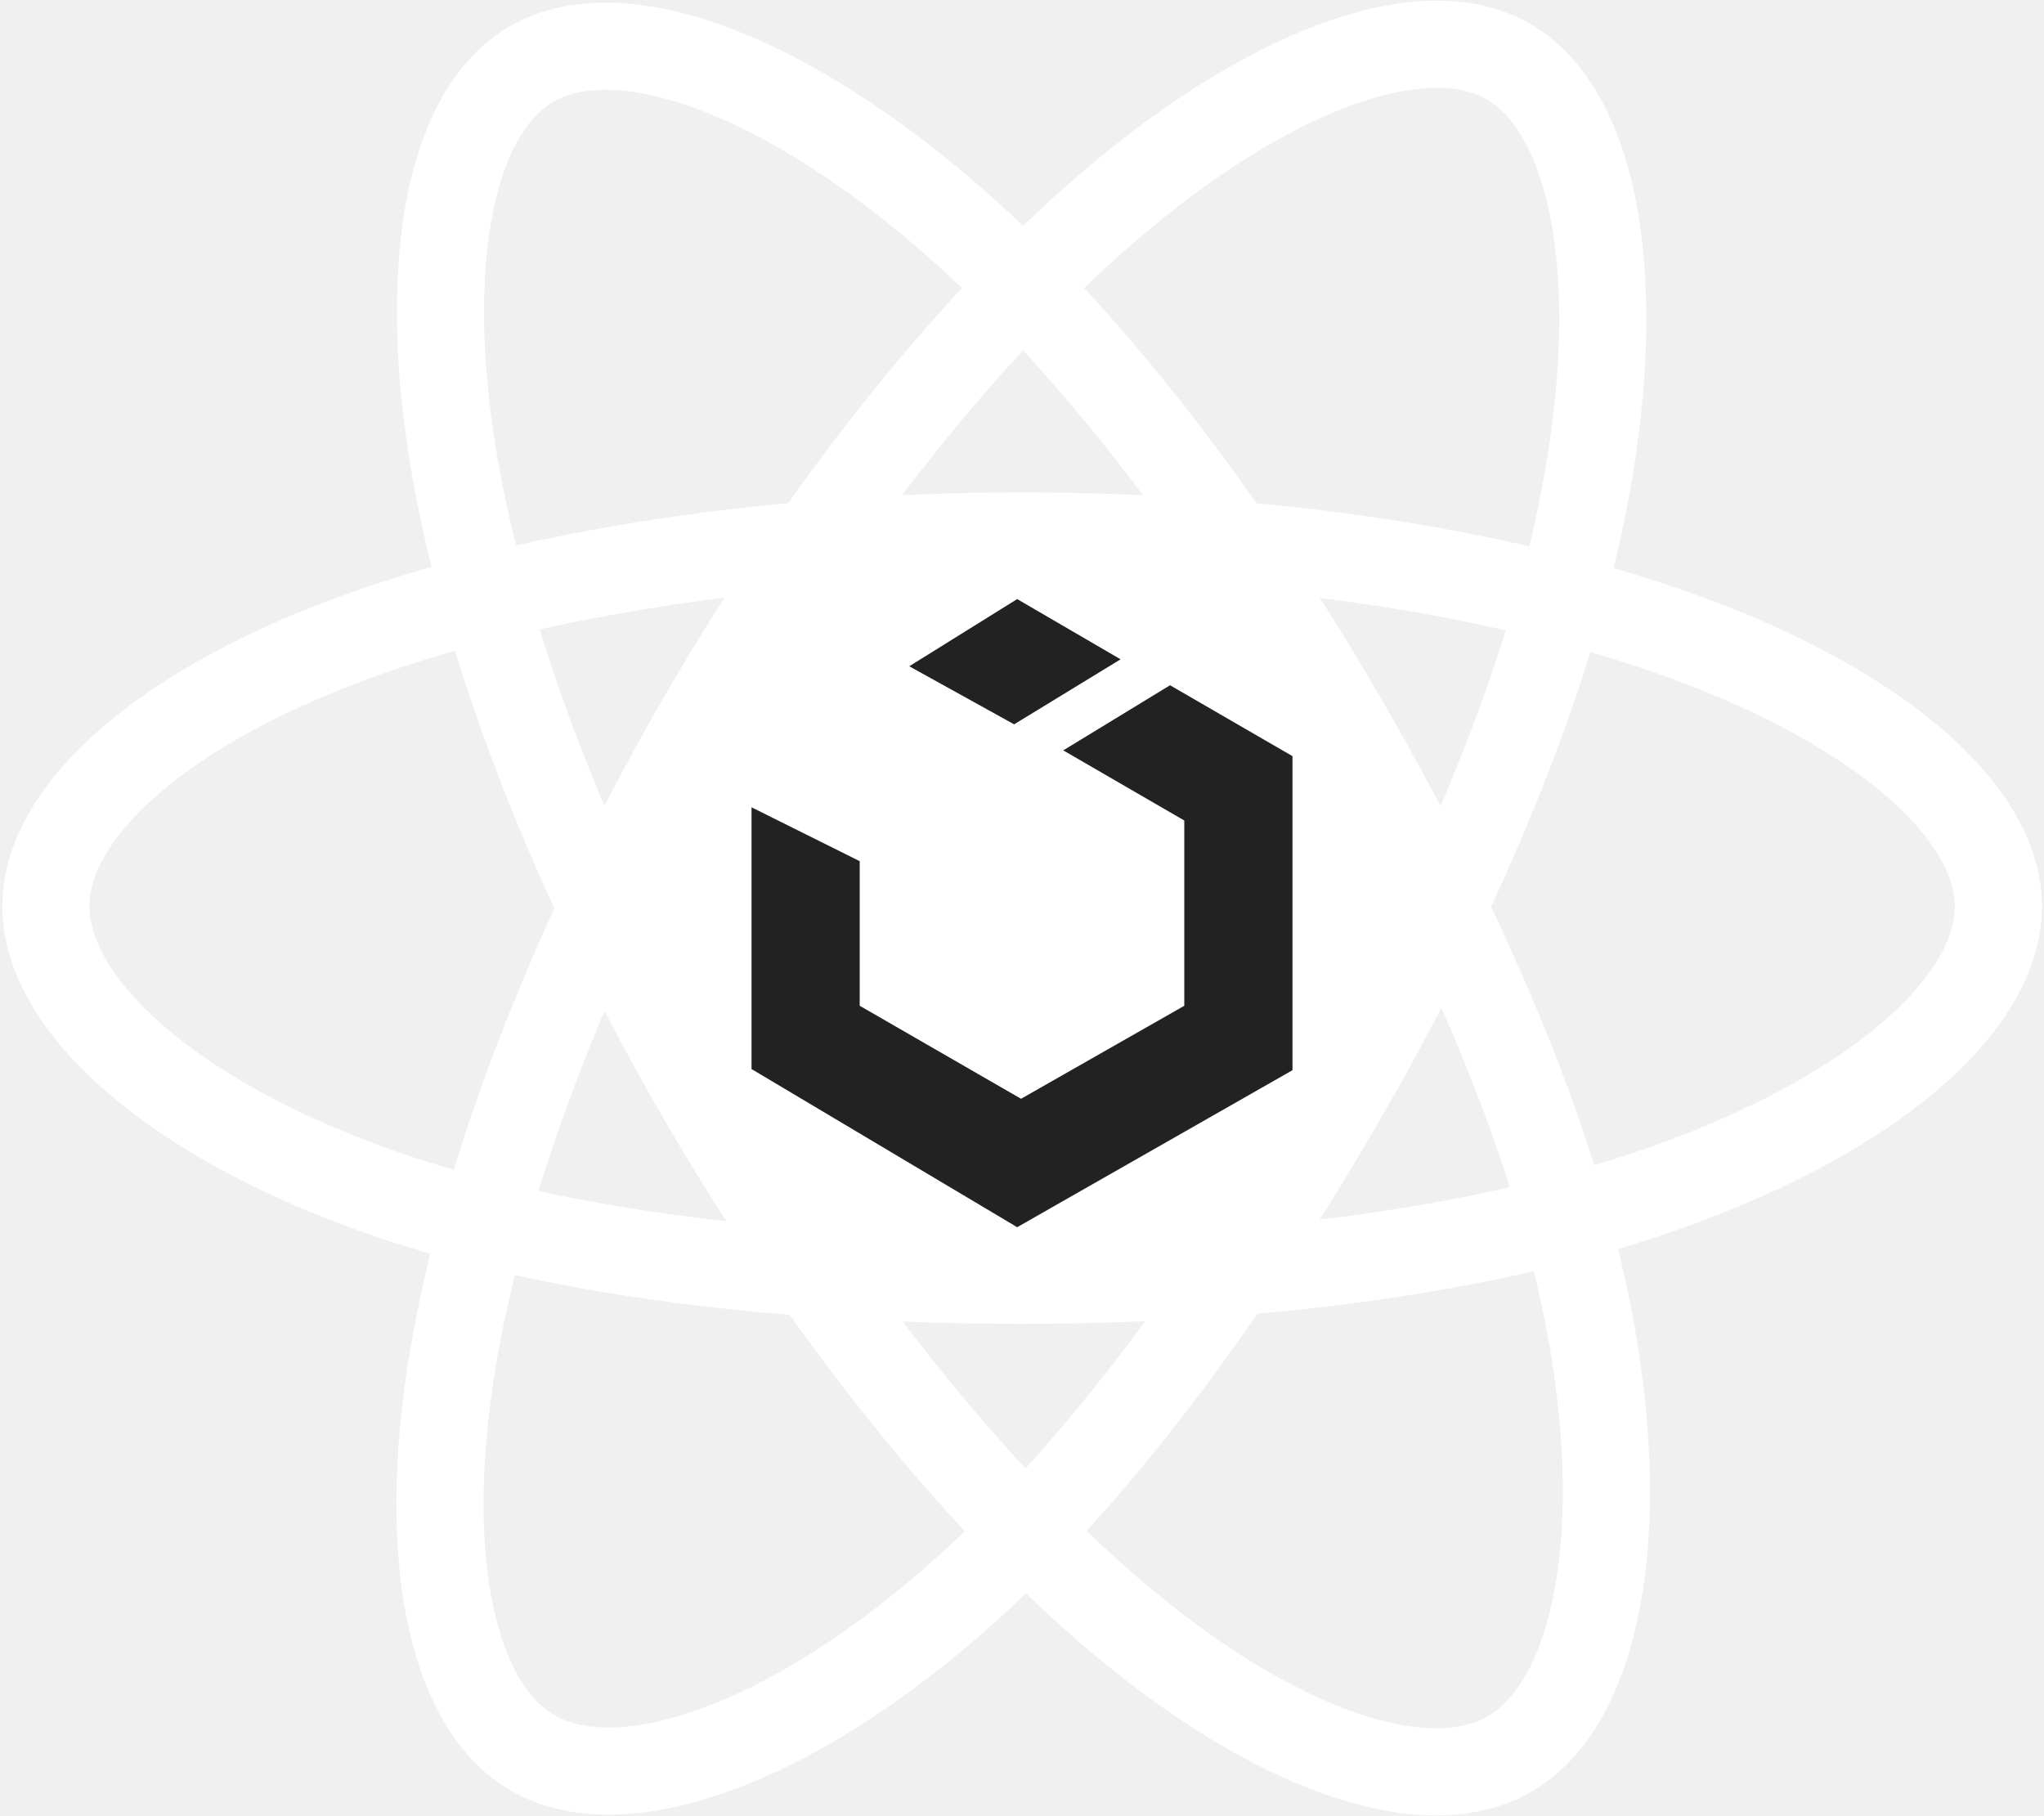
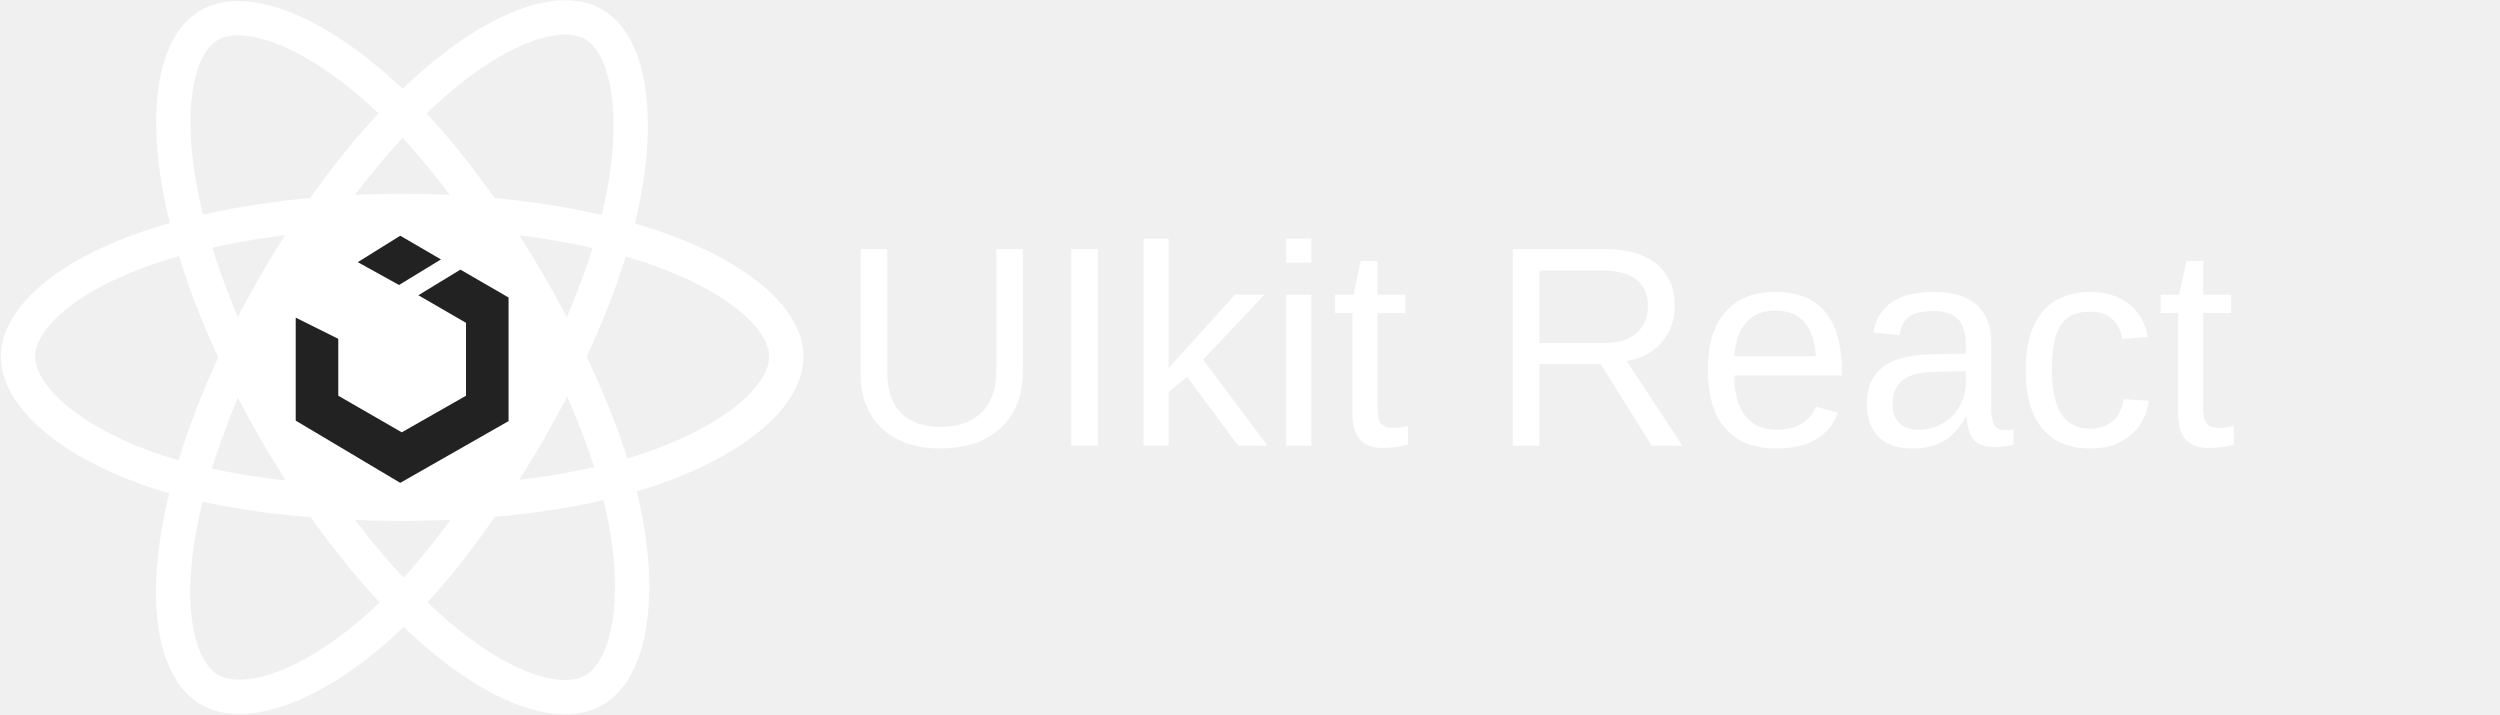
- <svg xmlns="http://www.w3.org/2000/svg" width="563px" height="500px" viewBox="0 0 563 500" version="1.1">
+ <svg xmlns="http://www.w3.org/2000/svg" width="1750px" height="500px" viewBox="0 0 1750 500" version="1.1">
  <defs>
    <radialGradient id="outer">
      <stop offset="0%" stop-color="#1e87f0" />
      <stop offset="100%" stop-color="#28a5f5" />
    </radialGradient>
    <radialGradient id="inner">
      <stop offset="0%" stop-color="#28a5f5" />
      <stop offset="100%" stop-color="#2294f2" />
    </radialGradient>
  </defs>
  <g id="Page-1" stroke="none" stroke-width="1" fill="none" fill-rule="evenodd">
    <g id="master" transform="translate(-286, -50)">
      <g id="canvas-base" transform="translate(267, 0)">
        <g id="logo" transform="translate(1, 0)">
          <g id="fill-version" transform="translate(30, 62)">
            <g id="react" stroke="#FFFFFF" stroke-width="24" opacity="1">
              <path d="M419.031,323.638 C426.429,321.704 433.546,319.609 440.347,317.356 C501.389,297.131 538.43,265.619 538.43,237.628 C538.43,210.768 503.48,181.104 446.636,161.535 C437.582,158.418 427.962,155.544 417.849,152.933 L417.849,152.933 C420.059,145.002 421.948,137.256 423.498,129.733 C436.473,66.751 427.679,18.92 403.431,4.937 C380.163,-8.481 337.006,6.976 291.656,46.442 C284.428,52.732 277.127,59.635 269.808,67.097 C264.035,61.217 258.262,55.705 252.513,50.601 C204.428,7.905 158.597,-8.363 134.373,5.661 C111.127,19.118 102.965,64.228 114.509,123.227 C116.359,132.68 118.708,142.507 121.537,152.63 C110.395,155.453 99.859,158.59 90.043,162.012 C33.998,181.552 0.628,210.986 0.628,237.628 C0.628,265.084 36.193,297.005 95.239,317.187 C103.437,319.989 112.11,322.53 121.195,324.815 C118.228,335.452 115.795,345.742 113.926,355.586 C102.854,413.898 111.681,457.509 134.76,470.819 C158.545,484.535 203.964,469.674 250.945,428.606 C257.473,422.9 264.013,416.65 270.536,409.916 C278.274,417.805 285.98,425.057 293.58,431.597 C338.57,470.312 380.762,484.444 403.819,471.096 C427.581,457.34 437.389,410.569 425.272,349.356 C423.625,341.036 421.533,332.446 419.031,323.638 Z M327.455,138.058 C360.154,140.843 390.766,145.941 417.849,152.933 L417.849,152.933 C410.407,179.648 399.337,208.45 385.408,237.805 C377.215,220.905 368.096,203.806 358.236,186.774 C348.413,169.807 338.093,153.477 327.455,138.058 Z M153.938,238.209 C139.853,268.202 128.778,297.637 121.195,324.815 C148.384,331.655 179.255,336.203 212.072,338.6 C201.248,323.091 190.754,306.64 180.821,289.482 C170.909,272.361 161.926,255.179 153.938,238.209 Z M419.031,323.638 C391.779,330.761 360.725,335.701 327.687,338.35 C309.273,365.472 289.977,389.846 270.536,409.916 C250.851,389.847 230.958,365.658 212.072,338.6 C230.703,339.96 249.961,340.628 269.529,340.628 C289.336,340.628 308.835,339.862 327.687,338.35 C338.234,322.815 348.492,306.379 358.322,289.334 C368.219,272.172 377.298,254.895 385.408,237.805 C399.811,267.515 411.353,296.608 419.031,323.638 Z M121.537,152.63 C148.579,145.778 179.187,140.775 211.725,138.034 C230.485,111.075 250.207,87.082 269.808,67.097 C289.349,87.004 308.885,111.143 327.455,138.058 C308.74,136.464 289.342,135.628 269.529,135.628 C249.83,135.628 230.458,136.456 211.725,138.034 C201.014,153.427 190.617,169.788 180.736,186.922 C170.893,203.99 161.931,221.19 153.938,238.209 C139.98,208.554 129.06,179.544 121.537,152.63 Z" id="Electrons" />
            </g>
            <path d="M270,135.871 C249.949,135.871 230.237,136.729 211.193,138.362 C200.643,153.564 190.4,169.704 180.659,186.595 C170.743,203.789 161.722,221.115 153.685,238.257 C161.682,255.254 170.678,272.462 180.606,289.61 C190.553,306.793 201.063,323.267 211.904,338.795 C230.733,340.188 250.208,340.871 270,340.871 C289.461,340.871 308.624,340.131 327.169,338.672 C337.872,322.946 348.278,306.289 358.245,289.007 C368.07,271.971 377.088,254.82 385.153,237.852 C376.97,220.979 367.865,203.907 358.021,186.902 C348.211,169.957 337.904,153.647 327.281,138.246 C308.766,136.688 289.585,135.871 270,135.871 Z" id="Hex" stroke="transparent" stroke-width="24" fill="#FFFFFF" />
            <g id="uikit" transform="translate(195, 153)" fill="#222222">
              <path d="M101.655,16.591 L73.171,0 L43.446,18.507 L72.327,34.5 L101.655,16.591 L101.655,16.591 Z M85.861,41.669 L119.2,60.986 L119.2,112.014 L74.239,137.628 L29.8,112.014 L29.8,72.187 L0,57.351 L0,129.439 L73.171,173 L149,129.762 L149,43.262 L115.276,23.735 L85.861,41.669 Z" />
            </g>
+             <text x="575" y="300" fill="#FFFFFF" font-size="200" font-family="arial">UIkit React</text>
          </g>
        </g>
      </g>
    </g>
  </g>
</svg>
